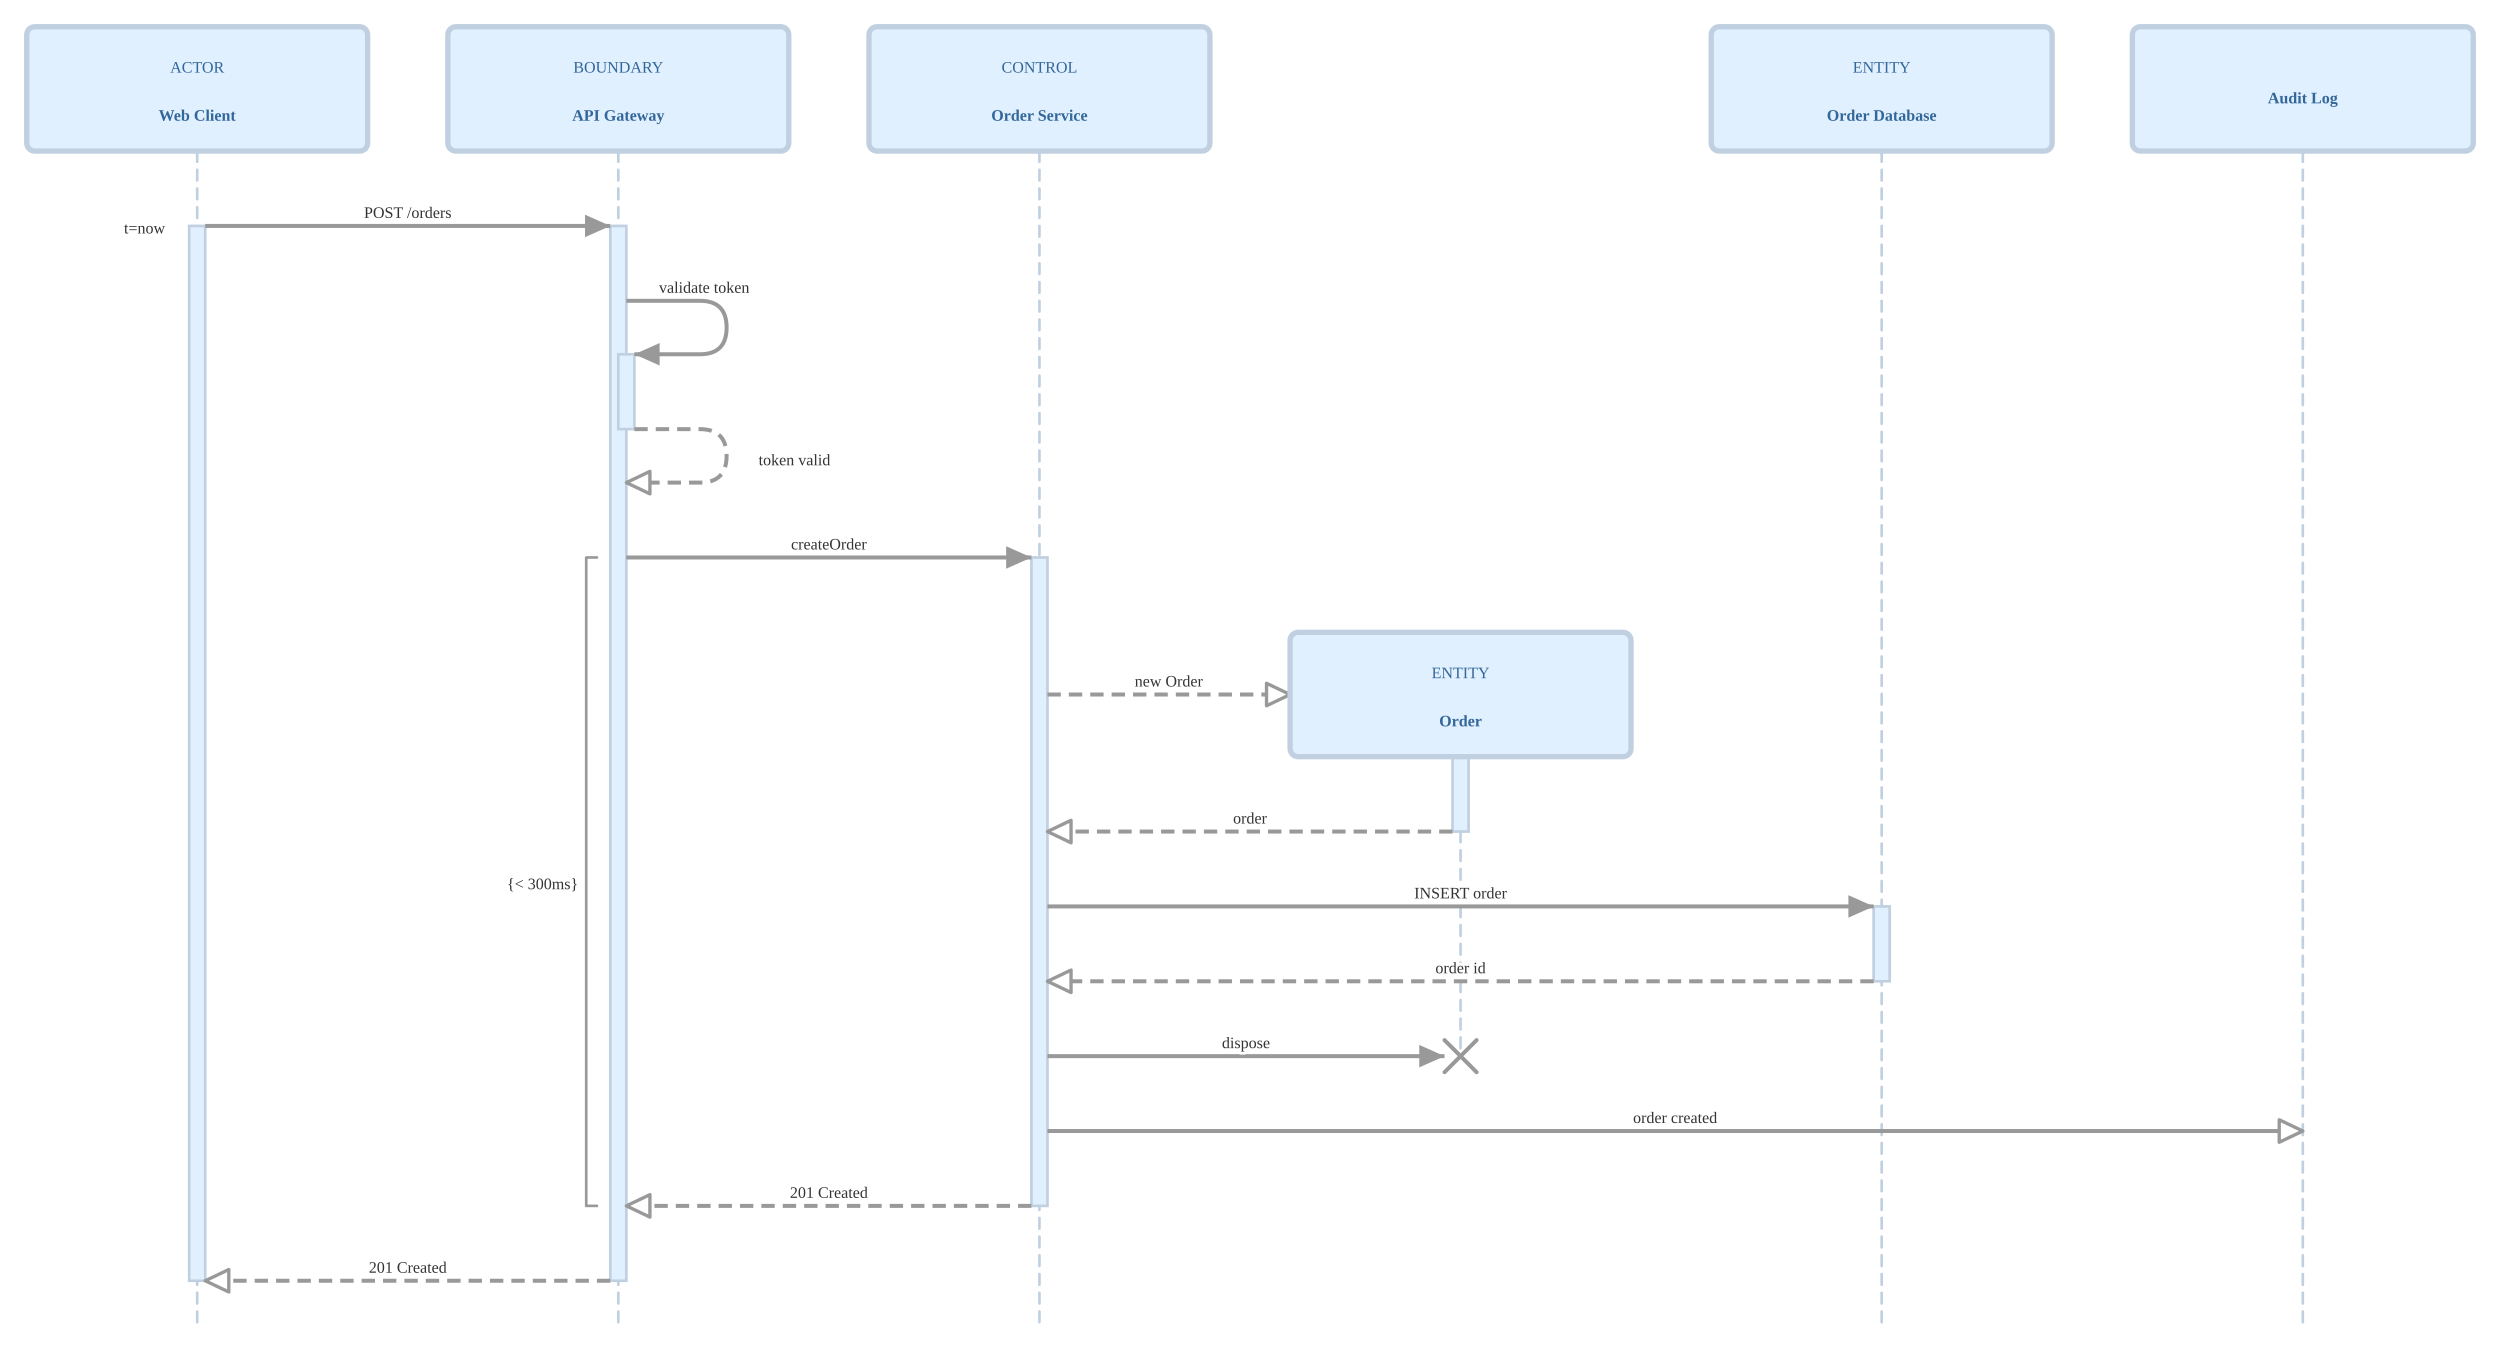
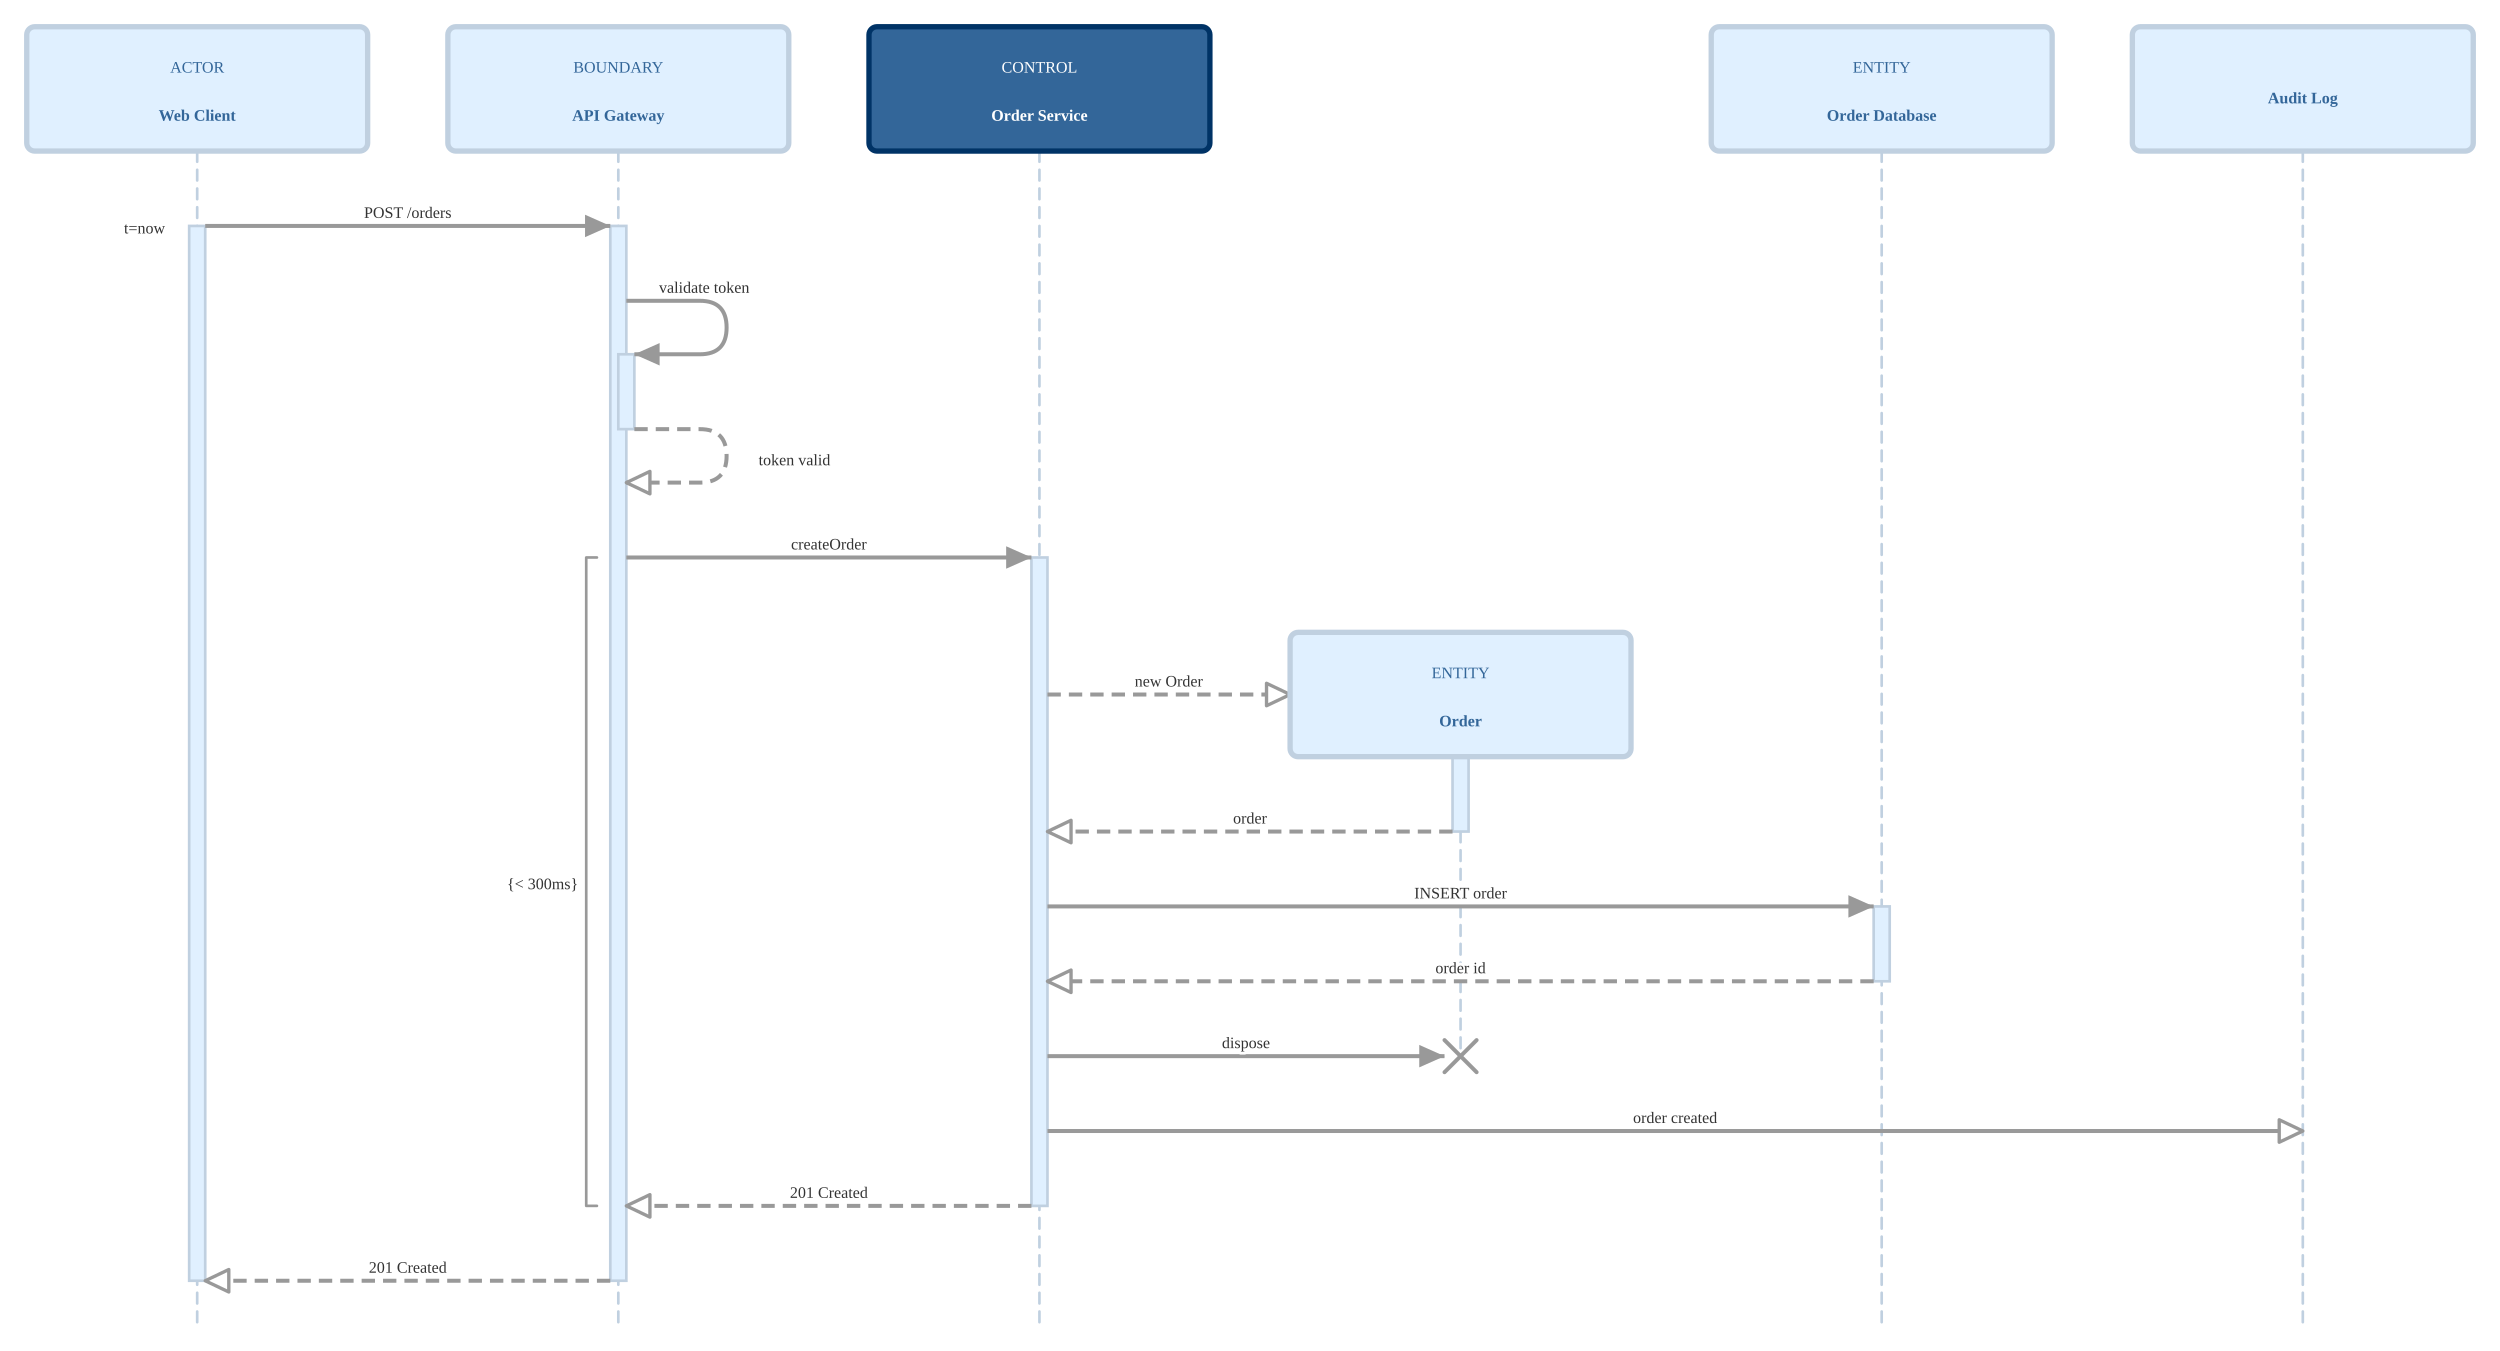
<svg xmlns="http://www.w3.org/2000/svg" viewBox="20 20 1870 1010" width="1870" height="1010">
  <defs>
    <style>
.gradia-3167da4d { fill: none; stroke: var(--gradia-color-edge-line, #999999); stroke-width: 3 }
.gradia-6c7500cd { fill: var(--gradia-color-edge-line, #999999) }
.gradia-9dd6c3b4 { fill: var(--gradia-color-edge-halo, #ffffff); stroke: var(--gradia-color-edge-line, #999999); stroke-width: 1.2; stroke-linejoin: round }
.gradia-8e1fb7ed { fill: none; stroke: var(--gradia-color-edge-line, #999999); stroke-width: 3; stroke-dasharray: 10 6 }
.gradia-17299245 { font-family: var(--gradia-font-family, 'Helvetica'), ui-sans-serif, -apple-system, Helvetica, Arial, sans-serif; font-size: var(--gradia-size-font-edge, 16px); text-anchor: middle; fill: var(--gradia-color-edge-name, #333333); stroke: var(--gradia-color-edge-halo, #ffffff); stroke-width: 4.5; paint-order: stroke; stroke-linejoin: round }
.gradia-c318c042 { fill: var(--gradia-color-node-regular-box, #e0f0ff); stroke: var(--gradia-color-node-regular-border, #c0d0e0); stroke-width: 4 }
.gradia-7838a2f5 { font-family: var(--gradia-font-family, 'Helvetica'), ui-sans-serif, -apple-system, Helvetica, Arial, sans-serif; font-size: var(--gradia-size-font-type, 16px); text-anchor: middle; fill: var(--gradia-color-node-regular-name, #336699) }
.gradia-f36ab1ca { font-family: var(--gradia-font-family, 'Helvetica'), ui-sans-serif, -apple-system, Helvetica, Arial, sans-serif; font-size: var(--gradia-size-font-node, 30px); font-weight: 600; text-anchor: middle; fill: var(--gradia-color-node-regular-name, #336699) }
+ .gradia-92e1c07c { fill: var(--gradia-color-node-primary-box, #336699); stroke: var(--gradia-color-node-primary-border, #003366); stroke-width: 4 }
+ .gradia-168938dc { font-family: var(--gradia-font-family, 'Helvetica'), ui-sans-serif, -apple-system, Helvetica, Arial, sans-serif; font-size: var(--gradia-size-font-type, 16px); text-anchor: middle; fill: var(--gradia-color-node-primary-name, #ffffff) }
+ .gradia-034f2f83 { font-family: var(--gradia-font-family, 'Helvetica'), ui-sans-serif, -apple-system, Helvetica, Arial, sans-serif; font-size: var(--gradia-size-font-node, 30px); font-weight: 600; text-anchor: middle; fill: var(--gradia-color-node-primary-name, #ffffff) }
.gradia-59c9f7f9 { fill: none; stroke: var(--gradia-color-node-lifeline, #c0d0e0); stroke-width: 2; stroke-linecap: round; stroke-linejoin: round }
.gradia-613ab0f0 { fill: var(--gradia-color-node-regular-box, #e0f0ff); stroke: var(--gradia-color-node-regular-border, #c0d0e0); stroke-width: 2 }
.gradia-cb45cba8 { fill: none; stroke: var(--gradia-color-edge-line, #999999); stroke-width: 3; stroke-linecap: round; stroke-linejoin: round }
.gradia-d27516e0 { fill: none; stroke: var(--gradia-color-edge-line, #999999); stroke-width: 2; stroke-linecap: round; stroke-linejoin: round }
.gradia-874272fb { font-family: var(--gradia-font-family, 'Helvetica'), ui-sans-serif, -apple-system, Helvetica, Arial, sans-serif; font-size: var(--gradia-size-font-edge, 16px); fill: var(--gradia-color-edge-name, #333333); stroke: var(--gradia-color-edge-halo, #ffffff); stroke-width: 4.5; paint-order: stroke; stroke-linejoin: round }
</style>
-     <marker id="gradia-57f5bdee7f54-arrow" viewBox="0 0 10 10" refX="9" refY="5" markerWidth="21" markerHeight="21" markerUnits="userSpaceOnUse" orient="auto-start-reverse">
+     <marker id="gradia-31fc44b5e0e9-arrow" viewBox="0 0 10 10" refX="9" refY="5" markerWidth="21" markerHeight="21" markerUnits="userSpaceOnUse" orient="auto-start-reverse">
      <path d="M 0 1 L 9 5 L 0 9 z" class="gradia-6c7500cd" />
    </marker>
-     <marker id="gradia-57f5bdee7f54-arrow-open" viewBox="0 0 10 10" refX="9" refY="5" markerWidth="21" markerHeight="21" markerUnits="userSpaceOnUse" orient="auto-start-reverse">
+     <marker id="gradia-31fc44b5e0e9-arrow-open" viewBox="0 0 10 10" refX="9" refY="5" markerWidth="21" markerHeight="21" markerUnits="userSpaceOnUse" orient="auto-start-reverse">
      <path d="M 0.6 1 L 9 5 L 0.6 9 z" class="gradia-9dd6c3b4" />
    </marker>
  </defs>
  <path d="M 167.5 133 v 877" class="gradia-59c9f7f9" stroke-dasharray="8 6" />
  <path d="M 482.5 133 v 877" class="gradia-59c9f7f9" stroke-dasharray="8 6" />
  <path d="M 797.5 133 v 877" class="gradia-59c9f7f9" stroke-dasharray="8 6" />
  <path d="M 1112.5 586 v 224" class="gradia-59c9f7f9" stroke-dasharray="8 6" />
  <path d="M 1427.5 133 v 877" class="gradia-59c9f7f9" stroke-dasharray="8 6" />
  <path d="M 1742.5 133 v 877" class="gradia-59c9f7f9" stroke-dasharray="8 6" />
  <path d="M 161.5 189 h 12 v 789 h -12 z" class="gradia-613ab0f0" />
  <path d="M 476.5 189 h 12 v 789 h -12 z" class="gradia-613ab0f0" />
  <path d="M 482.5 285 h 12 v 56 h -12 z" class="gradia-613ab0f0" />
  <path d="M 791.5 437 h 12 v 485 h -12 z" class="gradia-613ab0f0" />
  <path d="M 1106.5 586 h 12 v 56 h -12 z" class="gradia-613ab0f0" />
  <path d="M 1421.5 698 h 12 v 56 h -12 z" class="gradia-613ab0f0" />
  <path d="M 1100.5 798 l 24 24 m 0 -24 l -24 24" class="gradia-cb45cba8" />
  <path d="M 466.5 437 h -8 v 485 h 8" class="gradia-d27516e0" />
-   <path d="M 173.5 189 L 476.5 189" class="gradia-3167da4d" marker-end="url(#gradia-57f5bdee7f54-arrow)" />
-   <path d="M 488.5 245 L 543.5 245 Q 563.5 245 563.5 265 L 563.5 265 Q 563.5 285 543.5 285 L 494.5 285" class="gradia-3167da4d" marker-end="url(#gradia-57f5bdee7f54-arrow)" />
-   <path d="M 494.5 341 L 543.5 341 Q 563.5 341 563.5 361 L 563.5 361 Q 563.5 381 543.5 381 L 488.5 381" class="gradia-8e1fb7ed" marker-end="url(#gradia-57f5bdee7f54-arrow-open)" />
-   <path d="M 488.5 437 L 791.5 437" class="gradia-3167da4d" marker-end="url(#gradia-57f5bdee7f54-arrow)" />
-   <path d="M 803.5 539.5 L 985 539.5" class="gradia-8e1fb7ed" marker-end="url(#gradia-57f5bdee7f54-arrow-open)" />
-   <path d="M 1106.5 642 L 803.5 642" class="gradia-8e1fb7ed" marker-end="url(#gradia-57f5bdee7f54-arrow-open)" />
-   <path d="M 803.5 698 L 1421.5 698" class="gradia-3167da4d" marker-end="url(#gradia-57f5bdee7f54-arrow)" />
-   <path d="M 1421.5 754 L 803.5 754" class="gradia-8e1fb7ed" marker-end="url(#gradia-57f5bdee7f54-arrow-open)" />
-   <path d="M 803.5 810 L 1100.5 810" class="gradia-3167da4d" marker-end="url(#gradia-57f5bdee7f54-arrow)" />
-   <path d="M 803.5 866 L 1742.5 866" class="gradia-3167da4d" marker-end="url(#gradia-57f5bdee7f54-arrow-open)" />
-   <path d="M 791.5 922 L 488.5 922" class="gradia-8e1fb7ed" marker-end="url(#gradia-57f5bdee7f54-arrow-open)" />
-   <path d="M 476.5 978 L 173.5 978" class="gradia-8e1fb7ed" marker-end="url(#gradia-57f5bdee7f54-arrow-open)" />
+   <path d="M 173.5 189 L 476.5 189" class="gradia-3167da4d" marker-end="url(#gradia-31fc44b5e0e9-arrow)" />
+   <path d="M 488.5 245 L 543.5 245 Q 563.5 245 563.5 265 L 563.5 265 Q 563.5 285 543.5 285 L 494.5 285" class="gradia-3167da4d" marker-end="url(#gradia-31fc44b5e0e9-arrow)" />
+   <path d="M 494.5 341 L 543.5 341 Q 563.5 341 563.5 361 L 563.5 361 Q 563.5 381 543.5 381 L 488.5 381" class="gradia-8e1fb7ed" marker-end="url(#gradia-31fc44b5e0e9-arrow-open)" />
+   <path d="M 488.5 437 L 791.5 437" class="gradia-3167da4d" marker-end="url(#gradia-31fc44b5e0e9-arrow)" />
+   <path d="M 803.5 539.5 L 985 539.5" class="gradia-8e1fb7ed" marker-end="url(#gradia-31fc44b5e0e9-arrow-open)" />
+   <path d="M 1106.5 642 L 803.5 642" class="gradia-8e1fb7ed" marker-end="url(#gradia-31fc44b5e0e9-arrow-open)" />
+   <path d="M 803.5 698 L 1421.5 698" class="gradia-3167da4d" marker-end="url(#gradia-31fc44b5e0e9-arrow)" />
+   <path d="M 1421.5 754 L 803.5 754" class="gradia-8e1fb7ed" marker-end="url(#gradia-31fc44b5e0e9-arrow-open)" />
+   <path d="M 803.5 810 L 1100.5 810" class="gradia-3167da4d" marker-end="url(#gradia-31fc44b5e0e9-arrow)" />
+   <path d="M 803.5 866 L 1742.5 866" class="gradia-3167da4d" marker-end="url(#gradia-31fc44b5e0e9-arrow-open)" />
+   <path d="M 791.5 922 L 488.5 922" class="gradia-8e1fb7ed" marker-end="url(#gradia-31fc44b5e0e9-arrow-open)" />
+   <path d="M 476.5 978 L 173.5 978" class="gradia-8e1fb7ed" marker-end="url(#gradia-31fc44b5e0e9-arrow-open)" />
  <rect x="40" y="40" width="255" height="93" rx="6" class="gradia-c318c042" />
  <text x="167.5" y="74.3" class="gradia-7838a2f5">ACTOR</text>
  <text x="167.5" y="110.3" class="gradia-f36ab1ca">Web Client</text>
  <rect x="355" y="40" width="255" height="93" rx="6" class="gradia-c318c042" />
  <text x="482.5" y="74.3" class="gradia-7838a2f5">BOUNDARY</text>
  <text x="482.5" y="110.3" class="gradia-f36ab1ca">API Gateway</text>
-   <rect x="670" y="40" width="255" height="93" rx="6" class="gradia-c318c042" />
-   <text x="797.5" y="74.3" class="gradia-7838a2f5">CONTROL</text>
-   <text x="797.5" y="110.3" class="gradia-f36ab1ca">Order Service</text>
+   <rect x="670" y="40" width="255" height="93" rx="6" class="gradia-92e1c07c" />
+   <text x="797.5" y="74.3" class="gradia-168938dc">CONTROL</text>
+   <text x="797.5" y="110.3" class="gradia-034f2f83">Order Service</text>
  <rect x="985" y="493" width="255" height="93" rx="6" class="gradia-c318c042" />
  <text x="1112.5" y="527.3" class="gradia-7838a2f5">ENTITY</text>
  <text x="1112.5" y="563.3" class="gradia-f36ab1ca">Order</text>
  <rect x="1300" y="40" width="255" height="93" rx="6" class="gradia-c318c042" />
  <text x="1427.5" y="74.3" class="gradia-7838a2f5">ENTITY</text>
  <text x="1427.5" y="110.3" class="gradia-f36ab1ca">Order Database</text>
  <rect x="1615" y="40" width="255" height="93" rx="6" class="gradia-c318c042" />
  <text x="1742.5" y="97.3" class="gradia-f36ab1ca">Audit Log</text>
  <text x="452.5" y="685.1" text-anchor="end" class="gradia-874272fb">{&lt; 300ms}</text>
  <text x="143.5" y="194.6" text-anchor="end" class="gradia-874272fb">t=now</text>
  <text x="325" y="183" class="gradia-17299245">POST /orders</text>
  <text x="546.74" y="239" class="gradia-17299245">validate token</text>
  <text x="614.26" y="368" class="gradia-17299245">token valid</text>
  <text x="640" y="431" class="gradia-17299245">createOrder</text>
  <text x="894.25" y="533.5" class="gradia-17299245">new Order</text>
  <text x="955" y="636" class="gradia-17299245">order</text>
  <text x="1112.5" y="692" class="gradia-17299245">INSERT order</text>
  <text x="1112.5" y="748" class="gradia-17299245">order id</text>
  <text x="952" y="804" class="gradia-17299245">dispose</text>
  <text x="1273" y="860" class="gradia-17299245">order created</text>
  <text x="640" y="916" class="gradia-17299245">201 Created</text>
  <text x="325" y="972" class="gradia-17299245">201 Created</text>
</svg>
